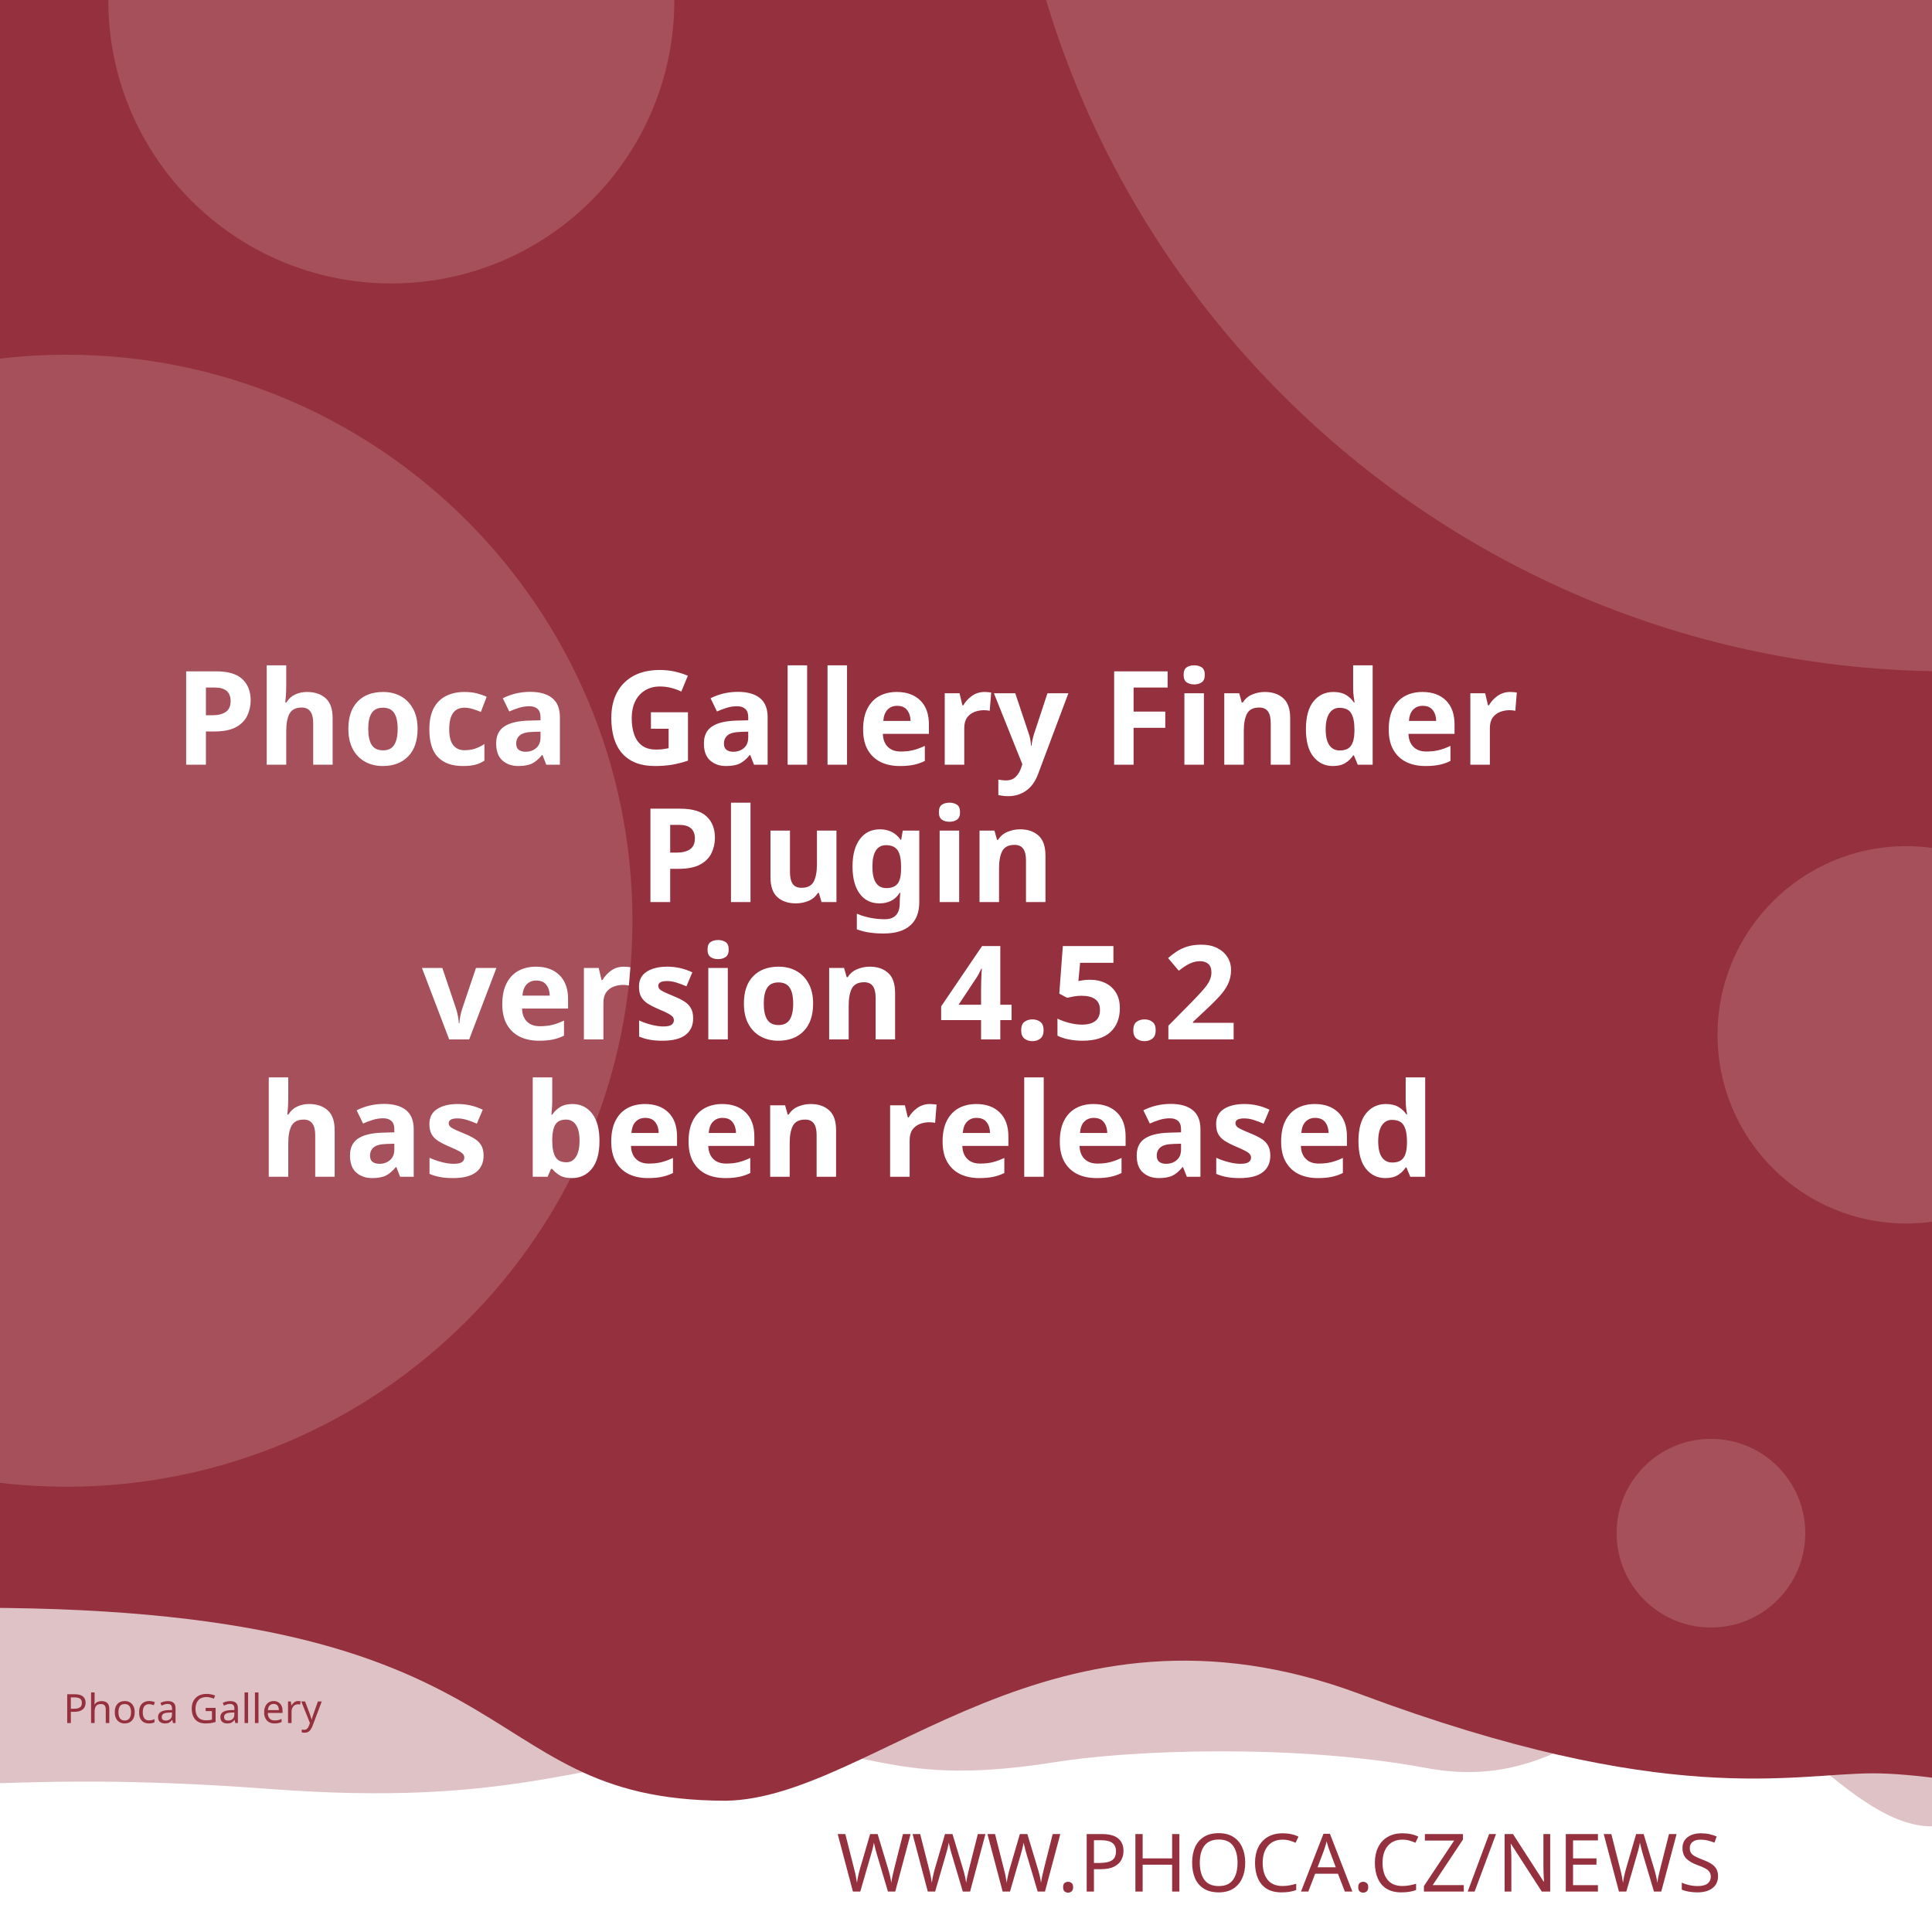
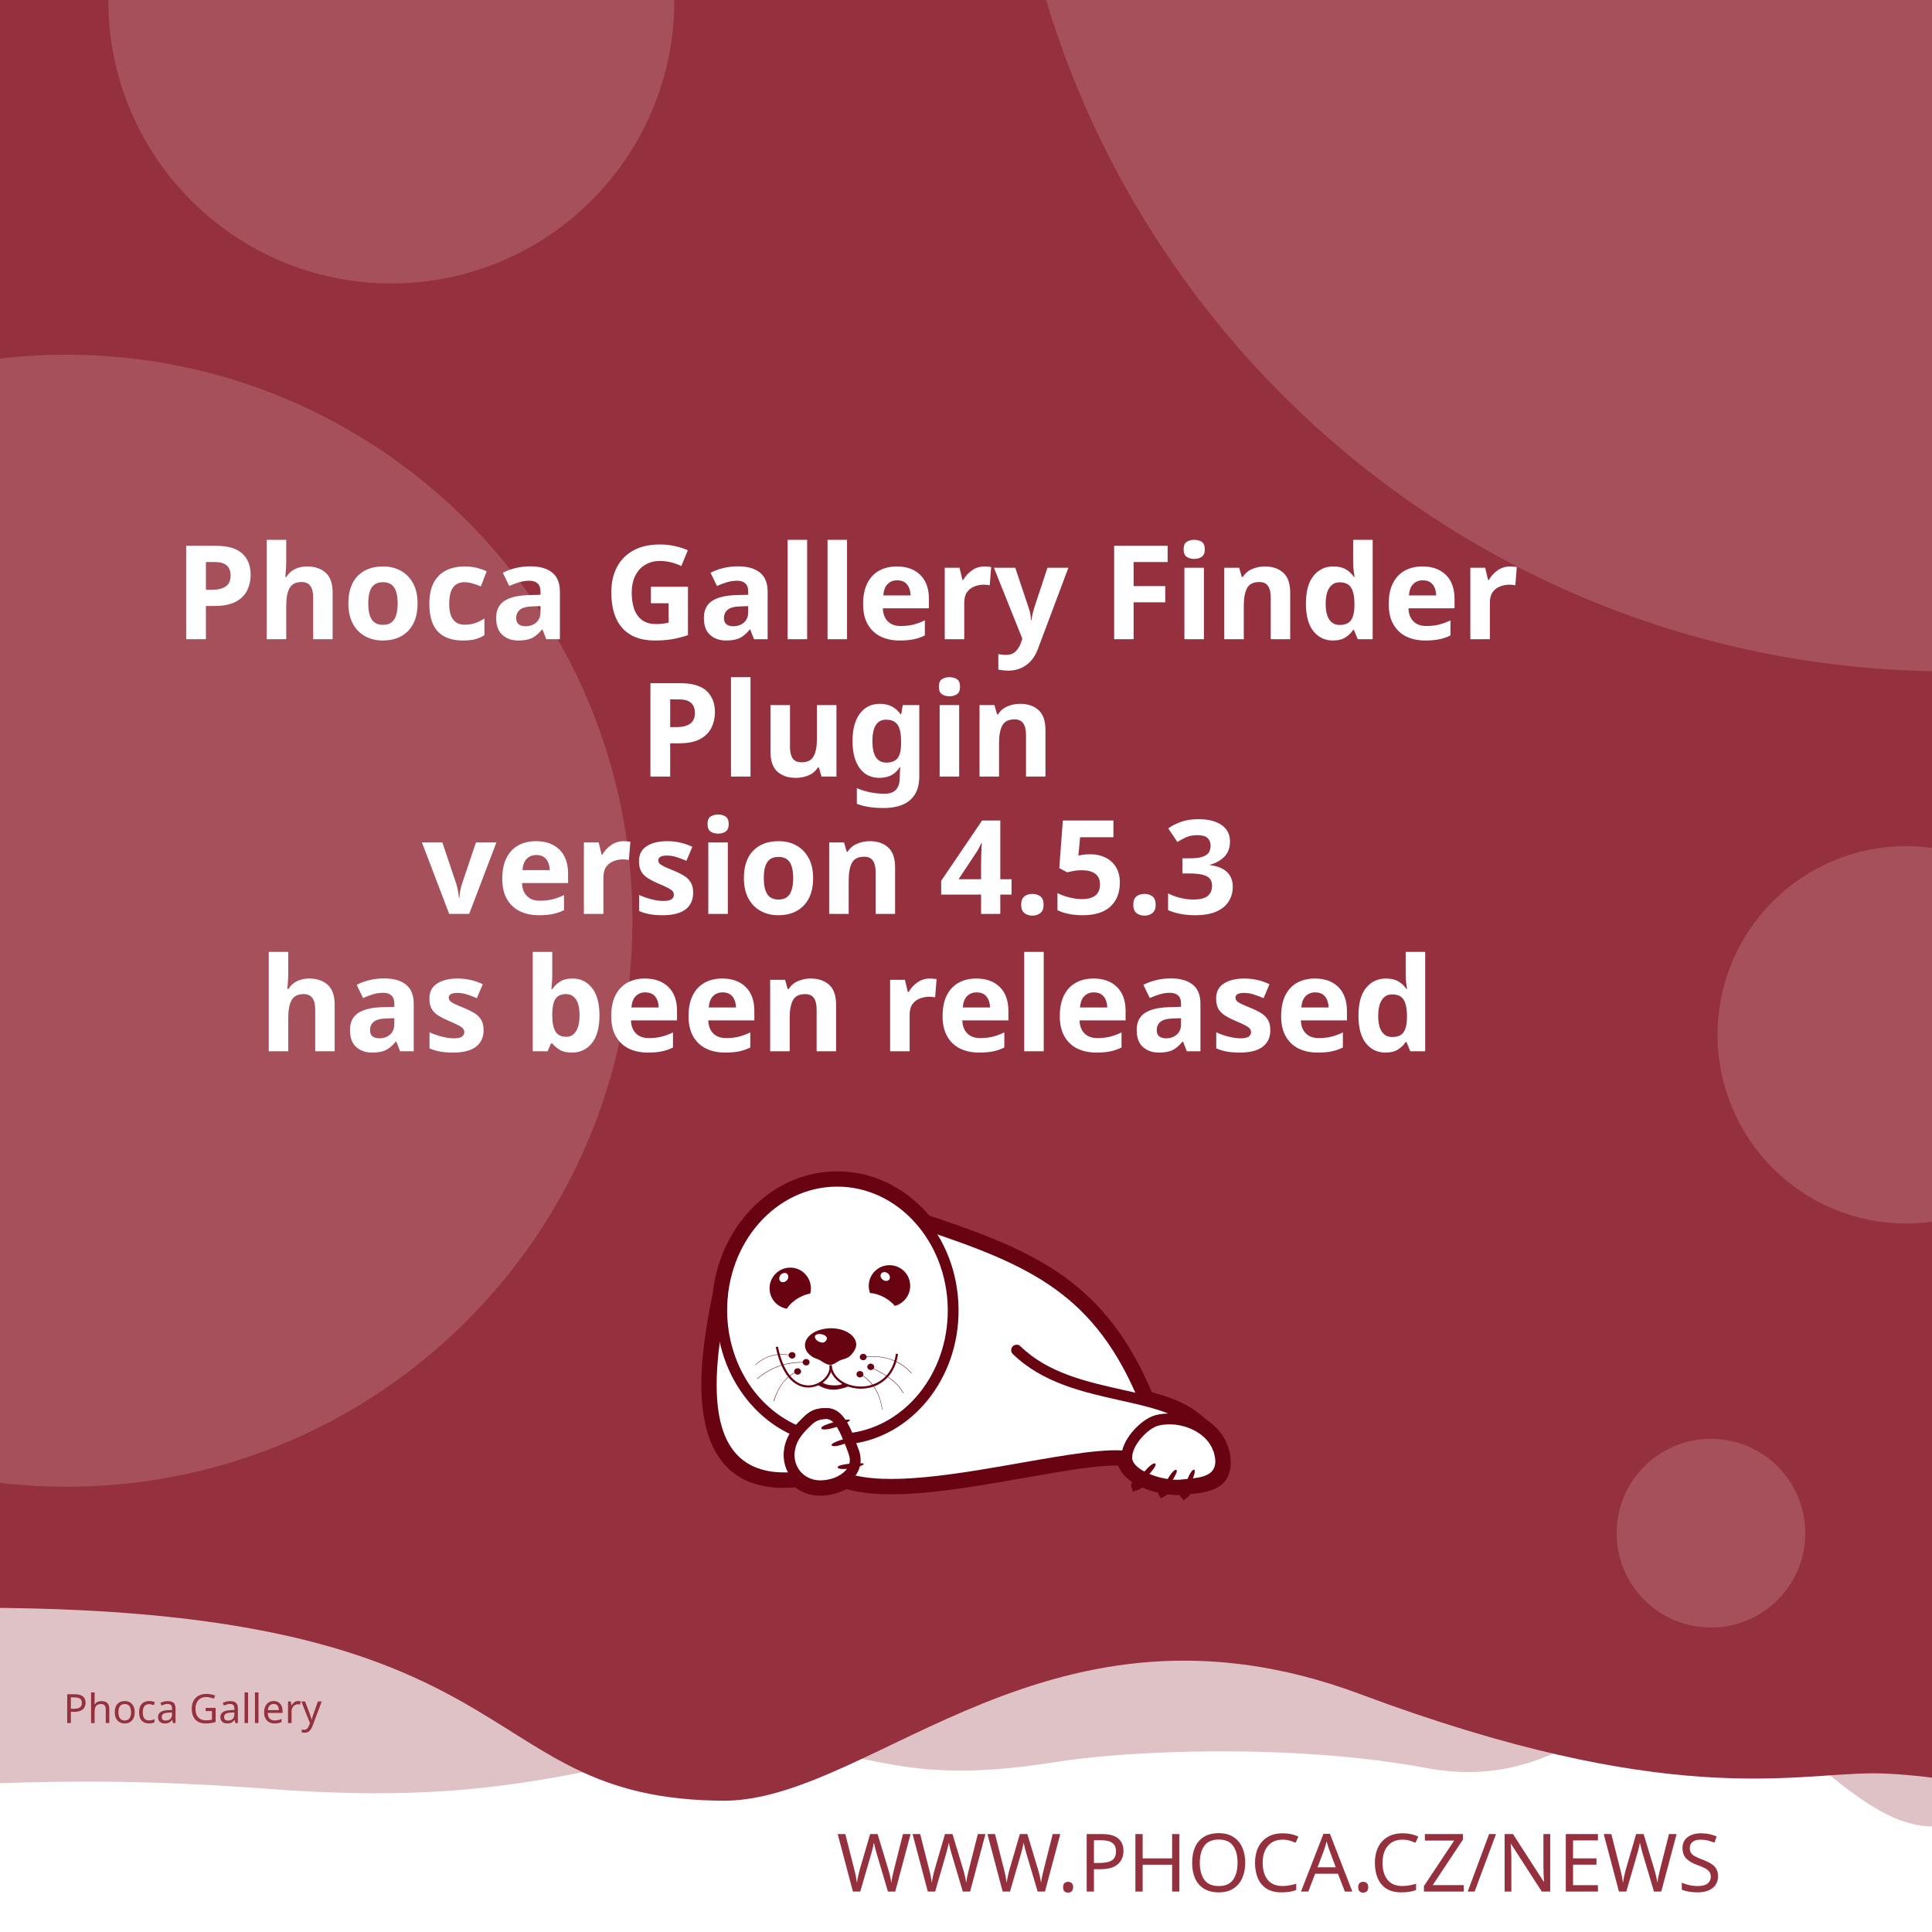
<svg xmlns="http://www.w3.org/2000/svg" width="512" height="512" viewBox="0 0 512 512" version="1.1" id="svg5">
-   <defs id="defs2" />
+   <defs id="defs2">
+     <clipPath id="clip1">
+       <path d="M 20,426 H 575 V 841.891 H 20 Z m 0,0" id="path2" />
+     </clipPath>
+   </defs>
  <g id="layer1">
    <path d="m -288.549,96.962 a 6.384,6.384 0 0 0 -6.384,6.384 v 81.087 a 6.384,6.384 0 0 0 6.384,6.384 h 81.083 a 6.384,6.384 0 0 0 6.384,-6.384 v -81.087 a 6.384,6.384 0 0 0 -6.384,-6.384 z m 16.084,16.188 c 0.591,-0.033 1.134,0.125 1.642,0.482 0.508,0.359 0.842,0.809 1.006,1.355 l 2.415,8.308 46.517,-2.44 c 0.829,-0.043 1.521,0.245 2.074,0.86 0.55,0.606 0.769,1.334 0.636,2.174 l -3.898,24.937 c -0.138,0.736 -0.57,1.497 -1.288,2.273 -0.719,0.787 -1.656,1.211 -2.797,1.272 l -32.861,1.721 3.038,10.253 27.775,-1.455 c 0.726,-0.04 1.351,0.178 1.887,0.648 0.523,0.483 0.803,1.086 0.844,1.812 0.038,0.726 -0.178,1.352 -0.648,1.887 -0.483,0.525 -1.086,0.806 -1.812,0.844 l -2.597,0.137 0.137,2.593 c 0.038,0.729 -0.178,1.356 -0.661,1.879 -0.472,0.535 -1.071,0.819 -1.8,0.856 -0.726,0.038 -1.353,-0.178 -1.879,-0.661 -0.535,-0.472 -0.814,-1.073 -0.852,-1.8 l -0.137,-2.593 -15.573,0.81 0.133,2.597 c 0.038,0.729 -0.176,1.356 -0.648,1.879 -0.483,0.535 -1.086,0.818 -1.812,0.856 -0.726,0.04 -1.352,-0.178 -1.887,-0.661 -0.525,-0.472 -0.806,-1.073 -0.844,-1.8 l -0.137,-2.597 -1.608,0.083 c -0.623,0.033 -1.193,-0.112 -1.721,-0.428 -0.515,-0.317 -0.883,-0.632 -1.11,-0.931 l -0.287,-0.507 -13.05,-49.343 -2.805,0.146 c -0.696,0.038 -1.312,-0.181 -1.858,-0.661 -0.545,-0.472 -0.835,-1.069 -0.873,-1.795 -0.038,-0.729 0.186,-1.353 0.682,-1.879 0.493,-0.535 1.083,-0.818 1.779,-0.856 z" style="fill:#ffffff;stroke-width:1;paint-order:stroke fill markers" id="path400" />
    <rect style="opacity:1;fill:#ffffff;stroke-width:5;stroke-linejoin:round;paint-order:stroke fill markers" id="rect723" width="512" height="512" x="0" y="0" />
    <path id="rect4460" style="opacity:0.3;fill:#95313e;fill-opacity:1;stroke-width:5;stroke-linejoin:round;paint-order:stroke fill markers" d="M -256,4 H 768 v 480 c 0,0 -42.667,-10 -64,-10 -21.333,0 -42.408,10 -64,10 -21.592,0 -42.667,-10 -64,-10 -21.333,0 -42.408,10 -64,10 -21.592,0 -41.887,-34.701 -63.221,-34.701 -21.333,0 -35.645,25.795 -70.761,19.246 -35.116,-6.549 -78.862,-4.741 -98.515,-1.547 -47.289,7.533 -49.247,-6.724 -87.369,-3.311 -38.122,3.413 -56.921,15.193 -120.307,10.429 -63.387,-4.764 -84.091,0.698 -135.827,-0.116 -21.333,0 -42.408,10 -64,10 -21.592,0 -42.667,-10 -64,-10 -21.333,0 -64,10 -64,10 z" />
    <path id="rect4460-5" style="fill:#95313e;fill-opacity:1;stroke-width:5;stroke-linejoin:round;paint-order:stroke fill markers" d="M -316,4.9999998e-7 H 708 V 480 c 0,0 -42.667,-10 -64,-10 -21.333,0 -42.408,10 -64,10 -21.592,0 -62.256,-10.048 -83.59,-10.048 -21.333,0 -54.449,9.448 -136.059,-21.03 -81.61,-30.478 -128.583,27.669 -167.971,28.291 -70.795,-0.042 -47.303,-54.288 -212.561,-50.983 C -185.439,429.534 -38.408,480 -60,480 c -21.592,0 -42.667,-10 -64,-10 -21.333,0 -42.408,10 -64,10 -21.592,0 -42.667,-10 -64,-10 -21.333,0 -64,10 -64,10 z" />
    <text xml:space="preserve" style="font-style:normal;font-weight:normal;font-size:21.333px;line-height:1.25;font-family:sans-serif;fill:#95313e;fill-opacity:1;stroke:none" x="484.042" y="501.277" id="text2910-3-7">
      <tspan id="tspan2908-6-5" x="484.042" y="501.277" style="font-style:normal;font-variant:normal;font-weight:300;font-stretch:normal;font-size:21.333px;font-family:Montserrat;-inkscape-font-specification:'Montserrat Light';text-align:end;text-anchor:end;fill:#95313e;fill-opacity:1">WWW.PHOCA.CZ/NEWS</tspan>
    </text>
-     <text xml:space="preserve" style="font-style:normal;font-variant:normal;font-weight:600;font-stretch:normal;font-size:34.667px;line-height:1.05;font-family:Rubik;-inkscape-font-specification:'Rubik Semi-Bold';fill:#ffffff;fill-opacity:1;stroke:none" x="256" y="165" id="text11252">
-       <tspan x="256" y="165" id="tspan403" style="text-align:center;text-anchor:middle" />
-       <tspan x="256" y="202.659" style="font-size:34.667px;text-align:center;text-anchor:middle" id="tspan442">Phoca Gallery Finder</tspan>
-       <tspan x="256" y="239.059" style="font-size:34.667px;text-align:center;text-anchor:middle" id="tspan444">Plugin</tspan>
-       <tspan x="256" y="275.459" id="tspan1992" style="font-size:34.667px;text-align:center;text-anchor:middle">version 4.5.2
+     <text xml:space="preserve" style="font-style:normal;font-variant:normal;font-weight:600;font-stretch:normal;font-size:34.667px;line-height:1.05;font-family:Rubik;-inkscape-font-specification:'Rubik Semi-Bold';fill:#ffffff;fill-opacity:1;stroke:none" x="256" y="133" id="text11252">
+       <tspan x="256" y="133" id="tspan403" style="text-align:center;text-anchor:middle" />
+       <tspan x="256" y="169.4" style="font-size:34.667px;text-align:center;text-anchor:middle" id="tspan442">Phoca Gallery Finder</tspan>
+       <tspan x="256" y="205.8" style="font-size:34.667px;text-align:center;text-anchor:middle" id="tspan444">Plugin</tspan>
+       <tspan x="256" y="242.2" id="tspan1992" style="font-size:34.667px;text-align:center;text-anchor:middle">version 4.5.3
</tspan>
-       <tspan x="256" y="311.859" id="tspan2906" style="font-size:34.667px;text-align:center;text-anchor:middle">has been released</tspan>
-       <tspan x="256" y="348.259" id="tspan1994" style="font-size:34.667px" />
+       <tspan x="256" y="278.6" id="tspan2906" style="font-size:34.667px;text-align:center;text-anchor:middle">has been released</tspan>
+       <tspan x="256" y="315" id="tspan1994" style="font-size:34.667px" />
    </text>
    <circle style="opacity:0.15;fill:#ffffff;fill-opacity:1;stroke-width:5;stroke-linejoin:round;paint-order:stroke fill markers" id="path8376" cx="516.67" cy="-72.081" r="250" />
    <circle style="opacity:0.15;fill:#ffffff;fill-opacity:1;stroke-width:5;stroke-linejoin:round;paint-order:stroke fill markers" id="path8376-9" cx="17.604" cy="244" r="150" />
    <circle style="opacity:0.15;fill:#ffffff;fill-opacity:1;stroke-width:5;stroke-linejoin:round;paint-order:stroke fill markers" id="path8376-6" cx="103.704" cy="0.117" r="75" />
    <circle style="opacity:0.15;fill:#ffffff;fill-opacity:1;stroke-width:5;stroke-linejoin:round;paint-order:stroke fill markers" id="path8376-6-2" cx="505.168" cy="274.238" r="50" />
    <circle style="opacity:0.15;fill:#ffffff;fill-opacity:1;stroke-width:5;stroke-linejoin:round;paint-order:stroke fill markers" id="path8376-6-2-1" cx="453.421" cy="406.309" r="25" />
    <text xml:space="preserve" style="font-style:normal;font-weight:normal;font-size:10.667px;line-height:1.25;font-family:sans-serif;fill:#95313e;fill-opacity:1;stroke:none" x="57.956" y="456.624" id="text396">
      <tspan id="tspan394" x="57.956" y="456.624" style="font-style:normal;font-variant:normal;font-weight:normal;font-stretch:normal;font-size:10.667px;font-family:Rubik;-inkscape-font-specification:Rubik;text-align:center;text-anchor:middle;fill:#95313e;fill-opacity:1">Phoca Gallery</tspan>
    </text>
+     <g id="g760" transform="matrix(0.5260845,0,0,0.5260845,99.42418,10.37304)">
+       <path style="fill:#ffffff;fill-opacity:1;fill-rule:evenodd;stroke:none" d="m 389.621,683.473 c 9.113,2.391 17.273,5.336 23.457,10.227 l 5.375,4.273 -0.004,0.008 c 4.633,3.242 8.191,7.863 9.594,13.672 0.242,0.977 0.426,2.016 0.547,3.055 1.465,14.07 -9.473,15.141 -19.348,16.055 -0.648,1.137 -1.25,1.992 -1.66,2.266 -0.246,-0.289 -0.254,-1.047 -0.09,-2.051 -0.246,0.031 -0.52,0.062 -0.824,0.098 -0.855,0.059 -1.77,0.121 -2.809,0.121 -1.75,-0.023 -3.684,-0.199 -5.691,-0.523 -0.645,0.738 -1.207,1.266 -1.578,1.438 -0.172,-0.285 -0.098,-0.895 0.145,-1.691 -3.309,-0.637 -6.738,-1.656 -9.793,-3.012 -0.332,-0.148 -0.66,-0.301 -0.984,-0.461 -1.219,1.098 -2.277,1.891 -2.863,2.051 -0.176,-0.504 0.289,-1.621 1.109,-2.973 -4.211,-2.402 -7.395,-5.645 -8.18,-9.641 -10.754,-0.684 -29.09,2.582 -49.293,6.141 -31.996,5.633 -68.574,12.086 -89.609,5.406 -1.258,0.789 -2.625,1.453 -4.07,1.984 -2.688,0.977 -5.617,1.523 -8.609,1.586 -4.73,0.055 -8.941,-1.551 -12.176,-4.27 -29.23,2.742 -40.98,-12.871 -44.496,-33.715 -3.402,-19.863 1.055,-44.504 4.527,-61.535 1.641,-15.129 7.793,-28.699 16.91,-39.043 10.93,-12.461 26.137,-20.215 43.051,-20.336 h 0.062 c 16.914,-0.184 32.242,7.328 43.418,19.543 0.715,0.781 1.414,1.582 2.094,2.406 27.59,9.176 49.688,17.566 67.891,30.629 18.176,13.078 32.348,30.754 43.898,58.293 z m 0,0" id="path177" />
+       <g clip-path="url(#clip1)" clip-rule="nonzero" id="g181">
+         <path style="fill:none;stroke:#680411;stroke-width:2.835;stroke-linecap:butt;stroke-linejoin:miter;stroke-miterlimit:22.926;stroke-opacity:1" d="m 245.703,99.901 c 5.747,-1.508 10.893,-3.365 14.792,-6.449 l 3.39,-2.695 -0.002,-0.005 c 2.922,-2.045 5.166,-4.959 6.05,-8.622 0.153,-0.616 0.269,-1.271 0.345,-1.926 0.924,-8.873 -5.974,-9.548 -12.201,-10.124 -0.409,-0.717 -0.788,-1.256 -1.047,-1.429 -0.155,0.182 -0.16,0.66 -0.057,1.293 -0.155,-0.02 -0.328,-0.039 -0.52,-0.062 -0.539,-0.037 -1.116,-0.076 -1.771,-0.076 -1.104,0.015 -2.323,0.126 -3.589,0.33 -0.406,-0.466 -0.761,-0.798 -0.995,-0.907 -0.108,0.18 -0.062,0.564 0.091,1.067 -2.086,0.402 -4.249,1.044 -6.176,1.899 -0.209,0.094 -0.416,0.19 -0.621,0.291 -0.769,-0.692 -1.436,-1.192 -1.806,-1.293 -0.111,0.318 0.182,1.022 0.7,1.875 -2.655,1.515 -4.663,3.56 -5.158,6.08 -6.782,0.431 -18.345,-1.628 -31.085,-3.872 -20.177,-3.552 -43.244,-7.622 -56.51,-3.409 -0.793,-0.498 -1.655,-0.916 -2.567,-1.251 -1.695,-0.616 -3.542,-0.961 -5.429,-1 -2.983,-0.034 -5.639,0.978 -7.678,2.692 -18.433,-1.729 -25.843,8.117 -28.06,21.261 -2.146,12.526 0.665,28.065 2.855,38.805 1.035,9.541 4.914,18.098 10.664,24.621 6.892,7.858 16.482,12.748 27.149,12.824 h 0.039 c 10.666,0.116 20.333,-4.621 27.38,-12.324 0.451,-0.493 0.892,-0.998 1.32,-1.517 17.399,-5.786 31.334,-11.078 42.813,-19.315 11.462,-8.247 20.399,-19.394 27.683,-36.761 z m 0,0" transform="matrix(1.58574,0,0,-1.58574,0,841.8898)" id="path179" />
+       </g>
+       <path style="fill:#680411;fill-opacity:1;fill-rule:evenodd;stroke:none" d="m 393.047,717.762 c 1.16,1.098 -7.754,10.625 -9.953,11.234 -0.672,-1.895 7.816,-12.52 9.832,-11.48 0.121,0.062 0.246,0.367 0.121,0.246" id="path183" />
+       <path style="fill:#680411;fill-opacity:1;fill-rule:evenodd;stroke:none" d="m 403.676,720.875 c 1.219,0.855 -5.254,10.379 -7.086,11.234 -0.914,-1.523 5.07,-12.09 6.961,-11.418 0.125,0.062 0.305,0.305 0.125,0.184" id="path185" />
+       <path style="fill:#680411;fill-opacity:1;fill-rule:evenodd;stroke:none" d="m 412.652,720.754 c 1.344,0.609 -3.422,11.172 -5.07,12.273 -1.16,-1.344 2.934,-12.766 4.945,-12.398 0.062,0 0.309,0.246 0.125,0.125" id="path187" />
+       <path style="fill:#680411;fill-opacity:1;fill-rule:evenodd;stroke:none" d="m 224.809,699.621 c -0.43,-1.586 12.211,-4.824 14.41,-4.152 -0.426,1.957 -13.375,6.414 -14.473,4.398 -0.062,-0.121 0,-0.488 0.062,-0.246 z m 0,0" id="path189" />
+       <path style="fill:#680411;fill-opacity:1;fill-rule:evenodd;stroke:none" d="m 229.938,708.172 c -0.367,-1.402 10.746,-4.641 12.703,-4.09 -0.367,1.77 -11.664,6.043 -12.703,4.273 -0.062,-0.062 -0.062,-0.367 0,-0.184" id="path191" />
+       <path style="fill:#680411;fill-opacity:1;fill-rule:evenodd;stroke:none" d="m 233.051,719.285 c -0.121,-1.402 11.359,-2.504 13.191,-1.648 -0.609,1.711 -12.52,3.789 -13.25,1.895 0,-0.121 0.059,-0.43 0.059,-0.246 z m 0,0" id="path193" />
+       <path style="fill:#680411;fill-opacity:1;fill-rule:evenodd;stroke:none" d="m 268.164,622.859 c 2.809,5.008 1.102,11.359 -3.906,14.23 -0.793,0.488 -1.648,0.793 -2.504,1.039 -1.16,-1.469 -2.934,-2.934 -5.008,-4.152 -2.625,-1.469 -5.312,-2.262 -7.449,-2.32 -1.773,-4.703 0.121,-10.141 4.641,-12.703 5.008,-2.809 11.359,-1.102 14.227,3.906 z m -12.457,2.078 c -1.098,-0.793 -1.465,-2.199 -0.793,-3.113 0.672,-0.918 2.137,-0.98 3.234,-0.184 1.164,0.855 1.469,2.258 0.797,3.176 -0.672,0.914 -2.137,0.977 -3.238,0.121" id="path195" />
+       <path style="fill:#680411;fill-opacity:1;fill-rule:evenodd;stroke:none" d="m 209.113,618.832 c 5.738,0 10.383,4.699 10.383,10.441 0,0.914 -0.125,1.77 -0.309,2.625 -1.891,0.305 -4.027,1.098 -6.105,2.32 -2.566,1.527 -4.578,3.48 -5.68,5.312 -4.945,-0.793 -8.73,-5.066 -8.73,-10.258 0,-5.742 4.641,-10.441 10.441,-10.441 z m -4.824,3.602 c 0.977,-0.977 2.441,-1.223 3.234,-0.43 0.855,0.797 0.797,2.262 -0.18,3.238 -0.918,1.039 -2.383,1.223 -3.238,0.488 -0.793,-0.793 -0.734,-2.258 0.184,-3.297" id="path197" />
+       <path style="fill:#680411;fill-opacity:1;fill-rule:evenodd;stroke:none" d="m 229.449,649.363 c 1.77,0 3.48,0.246 5.008,0.613 1.527,0.426 2.93,1.035 4.09,1.77 1.16,0.73 2.137,1.648 2.75,2.625 0.672,0.977 1.035,2.078 1.035,3.238 0,1.098 -0.426,2.32 -1.16,3.359 -0.73,1.035 -1.523,2.195 -2.746,2.992 -1.281,0.793 -3.055,1.035 -4.52,1.707 -1.406,0.734 -3.055,2.137 -4.641,2.137 -1.77,0 -3.664,-1.34 -4.887,-2.137 -1.281,-0.855 -2.871,-1.035 -4.031,-1.832 -1.16,-0.73 -2.137,-1.648 -2.809,-2.625 -0.672,-1.039 -1.035,-2.137 -1.035,-3.297 0,-1.16 0.363,-2.262 1.035,-3.297 0.613,-0.977 1.59,-1.895 2.75,-2.688 1.16,-0.793 2.562,-1.406 4.09,-1.832 1.59,-0.43 3.238,-0.672 5.07,-0.734 z m -3.969,3.176 c 1.707,0.551 2.625,1.711 1.77,2.934 -0.914,1.219 -1.832,1.402 -3.418,0.793 -1.59,-0.613 -2.629,-2.016 -2.262,-2.992 0.305,-0.918 2.199,-1.285 3.91,-0.734 z m 0,0" id="path199" />
+       <path style="fill:#680411;fill-opacity:1;fill-rule:nonzero;stroke:none" d="m 202.883,658.645 c 2.445,11.664 7.023,17.102 11.664,18.871 1.773,0.609 3.543,0.793 5.191,0.551 1.648,-0.246 3.238,-0.918 4.582,-1.773 3.051,-2.012 5.008,-5.25 4.516,-8.18 l 1.102,-0.125 c 0.488,3.301 -1.648,6.965 -5.008,9.223 -1.465,0.914 -3.238,1.648 -5.07,1.895 -1.832,0.305 -3.785,0.121 -5.68,-0.613 -5.004,-1.832 -9.832,-7.512 -12.395,-19.664 l 1.098,-0.18 z m 0,0" id="path201" />
+       <path style="fill:#680411;fill-opacity:1;fill-rule:nonzero;stroke:none" d="m 229.938,667.988 c 0.367,4.094 3.176,7.27 7.023,9.102 2.195,1.035 4.824,1.586 7.449,1.648 2.625,0.059 5.312,-0.488 7.816,-1.648 4.887,-2.262 8.977,-6.961 10.078,-14.902 l 1.098,0.184 c -1.223,8.305 -5.559,13.312 -10.75,15.754 -2.625,1.223 -5.496,1.711 -8.305,1.711 -2.746,-0.059 -5.496,-0.672 -7.875,-1.77 -4.152,-1.953 -7.27,-5.438 -7.637,-9.953 z m 0,0" id="path203" />
+       <path style="fill:#680411;fill-opacity:1;fill-rule:nonzero;stroke:none" d="m 224.93,676.477 c 1.895,1.285 3.359,1.527 5.496,1.648 2.137,0.062 3.113,0.125 5.617,-0.914 l 2.992,1.223 c -2.809,1.16 -6.227,2.016 -8.73,1.891 -2.566,-0.121 -5.375,-1.098 -7.574,-2.562 z m 0,0" id="path205" />
+       <path style="fill:#680411;fill-opacity:1;fill-rule:evenodd;stroke:none" d="m 210.027,661.395 c 0.98,0 1.711,0.734 1.711,1.586 0,0.918 -0.73,1.652 -1.711,1.652 -0.977,0 -1.77,-0.734 -1.77,-1.652 0,-0.852 0.793,-1.586 1.77,-1.586" id="path207" />
+       <path style="fill:#680411;fill-opacity:1;fill-rule:evenodd;stroke:none" d="m 217.113,664.875 c 0.977,0 1.711,0.734 1.711,1.648 0,0.855 -0.734,1.59 -1.711,1.59 -0.977,0 -1.77,-0.734 -1.77,-1.59 0,-0.914 0.793,-1.648 1.77,-1.648" id="path209" />
+       <path style="fill:#680411;fill-opacity:1;fill-rule:evenodd;stroke:none" d="m 212.777,669.516 c 0.977,0 1.77,0.734 1.77,1.648 0,0.855 -0.793,1.59 -1.77,1.59 -0.918,0 -1.711,-0.734 -1.711,-1.59 0,-0.914 0.793,-1.648 1.711,-1.648" id="path211" />
+       <path style="fill:#680411;fill-opacity:1;fill-rule:evenodd;stroke:none" d="m 244.164,670.922 c 0.98,0 1.773,0.73 1.773,1.586 0,0.918 -0.793,1.648 -1.773,1.648 -0.977,0 -1.707,-0.73 -1.707,-1.648 0,-0.855 0.73,-1.586 1.707,-1.586" id="path213" />
+       <path style="fill:#680411;fill-opacity:1;fill-rule:evenodd;stroke:none" d="m 249.602,667.195 c 0.977,0 1.77,0.734 1.77,1.648 0,0.855 -0.793,1.59 -1.77,1.59 -0.918,0 -1.711,-0.734 -1.711,-1.59 0,-0.914 0.793,-1.648 1.711,-1.648" id="path215" />
+       <path style="fill:#680411;fill-opacity:1;fill-rule:evenodd;stroke:none" d="m 245.875,662.25 c 0.918,0 1.711,0.73 1.711,1.648 0,0.855 -0.793,1.586 -1.711,1.586 -0.977,0 -1.77,-0.73 -1.77,-1.586 0,-0.918 0.793,-1.648 1.77,-1.648" id="path217" />
+       <path style="fill:#680411;fill-opacity:1;fill-rule:nonzero;stroke:none" d="m 245.816,663.777 c 5.496,-0.672 10.195,-0.125 14.227,1.281 4.031,1.406 7.391,3.785 10.258,6.902 l -0.18,0.121 c -2.812,-3.055 -6.168,-5.375 -10.141,-6.84 -4.027,-1.406 -8.668,-1.895 -14.105,-1.281 z m 0,0" id="path219" />
+       <path style="fill:#680411;fill-opacity:1;fill-rule:nonzero;stroke:none" d="m 244.473,672.387 c 3.176,1.953 5.68,4.398 7.508,7.391 1.836,3.051 2.996,6.594 3.543,10.684 h -0.184 c -0.547,-4.027 -1.707,-7.57 -3.539,-10.562 -1.832,-2.934 -4.336,-5.434 -7.453,-7.328 z m 0,0" id="path221" />
+       <path style="fill:#680411;fill-opacity:1;fill-rule:nonzero;stroke:none" d="m 249.723,669.027 c 4.641,2.137 8.184,4.273 10.809,6.414 2.688,2.137 4.457,4.336 5.559,6.531 l -0.184,0.125 c -1.102,-2.199 -2.871,-4.398 -5.496,-6.473 -2.625,-2.141 -6.168,-4.277 -10.75,-6.414 z m 0,0" id="path223" />
+       <path style="fill:#680411;fill-opacity:1;fill-rule:nonzero;stroke:none" d="m 191.344,667.867 c 2.625,-2.441 5.555,-4.031 8.609,-4.824 3.176,-0.855 6.535,-0.793 10.074,0 v 0.184 c -3.539,-0.793 -6.898,-0.793 -10.012,0 -3.055,0.793 -5.926,2.383 -8.551,4.762 z m 0,0" id="path225" />
+       <path style="fill:#680411;fill-opacity:1;fill-rule:nonzero;stroke:none" d="m 192.32,674.77 c 3.723,-3.117 7.57,-5.254 11.664,-6.598 4.031,-1.344 8.305,-1.891 12.824,-1.707 v 0.18 c -4.52,-0.121 -8.734,0.43 -12.766,1.711 -4.027,1.344 -7.875,3.48 -11.602,6.598 z m 0,0" id="path227" />
+       <path style="fill:#680411;fill-opacity:1;fill-rule:nonzero;stroke:none" d="m 200.688,686.004 c 1.402,-4.273 3.172,-7.512 5.188,-9.891 1.957,-2.445 4.215,-3.973 6.535,-4.949 l 0.121,0.184 c -2.32,0.977 -4.516,2.504 -6.531,4.887 -1.957,2.383 -3.727,5.555 -5.07,9.832 l -0.246,-0.062 z m 0,0" id="path229" />
+       <path style="fill:#680411;fill-opacity:1;fill-rule:nonzero;stroke:none" d="m 379.43,716.781 c -9.953,-1.832 -30.168,1.773 -52.699,5.742 -32.613,5.738 -69.984,12.336 -90.809,5.008 l 1.832,-5.191 c 19.48,6.84 56.059,0.367 88,-5.25 23.02,-4.031 43.723,-7.695 54.652,-5.68 z m 0,0" id="path231" />
+       <path style="fill:#680411;fill-opacity:1;fill-rule:nonzero;stroke:none" d="m 232.258,572.602 h 0.062 c 16.914,-0.184 32.242,7.328 43.418,19.543 11.051,12.09 17.953,28.945 18.137,47.57 v 0.062 c 0.184,17.527 -5.742,33.648 -15.512,45.738 -9.895,12.273 -23.816,20.582 -39.57,22.23 l -2.016,0.18 -0.793,-1.891 c -1.344,-3.359 -2.75,-6.352 -4.336,-8.367 -1.285,-1.648 -2.688,-2.625 -4.277,-2.625 -4.762,0 -6.531,1.832 -8.977,4.273 l -1.039,1.039 c -0.426,0.426 -0.852,0.855 -1.219,1.281 v 0.062 c -0.43,0.426 -0.793,0.914 -1.102,1.281 l -1.281,1.711 -1.953,-0.793 C 200.016,699.074 190,690.34 182.914,679.164 176.016,668.293 171.984,655.105 171.863,640.875 c -0.184,-18.688 6.473,-35.602 17.34,-47.938 10.934,-12.457 26.141,-20.215 43.055,-20.336 z m 0.121,5.438 h -0.059 c -15.27,0.121 -29.07,7.203 -39.023,18.5 -10.016,11.359 -16.121,27.055 -16,44.277 0.121,13.188 3.91,25.402 10.199,35.418 6.105,9.648 14.656,17.281 24.547,21.801 0.488,-0.551 0.98,-1.098 1.469,-1.59 l 0.977,-0.977 c 3.359,-3.418 5.801,-5.859 12.883,-5.859 3.543,0 6.293,1.77 8.551,4.641 1.648,2.074 3.055,4.762 4.336,7.754 13.375,-1.953 25.219,-9.281 33.832,-19.906 9.039,-11.176 14.473,-26.016 14.352,-42.262 v -0.059 c -0.184,-17.223 -6.598,-32.793 -16.797,-43.969 -10.137,-11.113 -23.996,-17.895 -39.266,-17.77 z m 0,0" id="path233" />
+       <path style="fill:#680411;fill-opacity:1;fill-rule:nonzero;stroke:none" d="m 325.141,658.523 c 13.801,13.496 33.465,17.832 51.359,21.863 14.289,3.176 27.539,6.168 36.578,13.312 l 5.375,4.273 -3.422,4.277 -5.371,-4.277 c -8.062,-6.41 -20.703,-9.219 -34.383,-12.273 -18.625,-4.152 -39.023,-8.734 -53.984,-23.266 -0.547,-0.488 -0.914,-1.223 -0.914,-2.016 0,-1.527 1.219,-2.75 2.746,-2.75 0.797,0 1.527,0.309 2.016,0.855 z m 0,0" id="path235" />
+       <path style="fill:#680411;fill-opacity:1;fill-rule:nonzero;stroke:none" d="m 428.59,714.707 c 1.465,14.105 -9.527,15.145 -19.418,16.059 -0.672,0.062 -1.344,0.184 -2.504,0.309 -0.855,0.059 -1.773,0.121 -2.812,0.121 -5.004,-0.062 -11.539,-1.406 -16.914,-3.785 -5.863,-2.629 -10.504,-6.656 -11.055,-11.91 -0.059,-0.305 -0.059,-0.73 -0.059,-1.098 0.059,-4.336 2.32,-8.977 5.496,-12.766 3.48,-4.211 8.184,-7.633 12.031,-8.547 1.219,-0.309 2.441,-0.488 3.664,-0.613 6.289,-0.672 13.188,0.672 18.867,3.91 5.863,3.234 10.504,8.426 12.152,15.266 0.246,0.977 0.43,2.016 0.551,3.055 z m -19.906,10.625 c 7.266,-0.672 15.324,-1.465 14.473,-10.074 -0.125,-0.797 -0.246,-1.59 -0.43,-2.324 -1.281,-5.25 -4.883,-9.219 -9.527,-11.785 -4.699,-2.625 -10.379,-3.785 -15.633,-3.234 -0.977,0.059 -1.953,0.242 -2.93,0.488 -2.75,0.672 -6.289,3.297 -9.102,6.715 -2.441,2.934 -4.211,6.352 -4.211,9.285 0,0.121 0,0.305 0,0.547 0.367,2.992 3.664,5.559 7.875,7.453 4.703,2.137 10.324,3.297 14.656,3.297 0.797,0 1.527,0 2.262,-0.121 l 2.562,-0.246 z m 0,0" id="path237" />
+       <path style="fill:#680411;fill-opacity:1;fill-rule:nonzero;stroke:none" d="m 177.664,632.816 c -3.297,16.547 -7.758,40.73 -4.52,59.844 3.113,18.137 13.434,31.695 39.266,29.008 l 0.551,5.496 c -29.742,3.055 -41.648,-12.641 -45.191,-33.648 -3.418,-19.969 1.102,-44.762 4.582,-61.801 z m 0,0" id="path239" />
+       <path style="fill:#680411;fill-opacity:1;fill-rule:nonzero;stroke:none" d="m 227.371,689.609 c 8.488,0 12.094,9.832 16.184,20.883 l 0.062,0.121 c 0.609,1.711 0.914,3.422 0.914,5.008 0.062,3.48 -1.219,6.535 -3.418,8.977 -2.078,2.324 -4.887,4.156 -8.062,5.316 -2.688,0.977 -5.617,1.523 -8.609,1.586 -5.375,0.062 -10.078,-2.016 -13.434,-5.434 -1.652,-1.648 -2.934,-3.543 -3.848,-5.68 -0.855,-2.137 -1.344,-4.457 -1.406,-6.902 -0.062,-5.496 2.199,-11.543 7.758,-17.039 l 0.977,-0.977 c 3.355,-3.418 5.801,-5.859 12.883,-5.859 z m 11.055,22.777 c -3.422,-9.16 -6.414,-17.344 -11.055,-17.344 -4.762,0 -6.531,1.832 -8.977,4.273 l -1.039,1.039 c -4.395,4.336 -6.168,8.918 -6.105,13.07 0,1.707 0.367,3.355 0.977,4.824 0.613,1.523 1.527,2.867 2.625,3.969 2.383,2.379 5.742,3.848 9.527,3.785 2.32,0 4.641,-0.488 6.781,-1.223 2.379,-0.914 4.395,-2.195 5.859,-3.785 1.285,-1.527 2.078,-3.297 2.078,-5.312 0,-0.977 -0.246,-2.016 -0.672,-3.176 z m 0,0" id="path241" />
+       <path style="fill:#680411;fill-opacity:1;fill-rule:nonzero;stroke:none" d="m 277.02,594.281 c 27.969,9.281 50.32,17.711 68.703,30.898 18.504,13.312 32.852,31.391 44.516,59.785 l -5.066,2.141 c -11.238,-27.422 -24.977,-44.766 -42.625,-57.465 -17.773,-12.824 -39.758,-21.07 -67.238,-30.168 z m 0,0" id="path243" />
+     </g>
  </g>
</svg>
